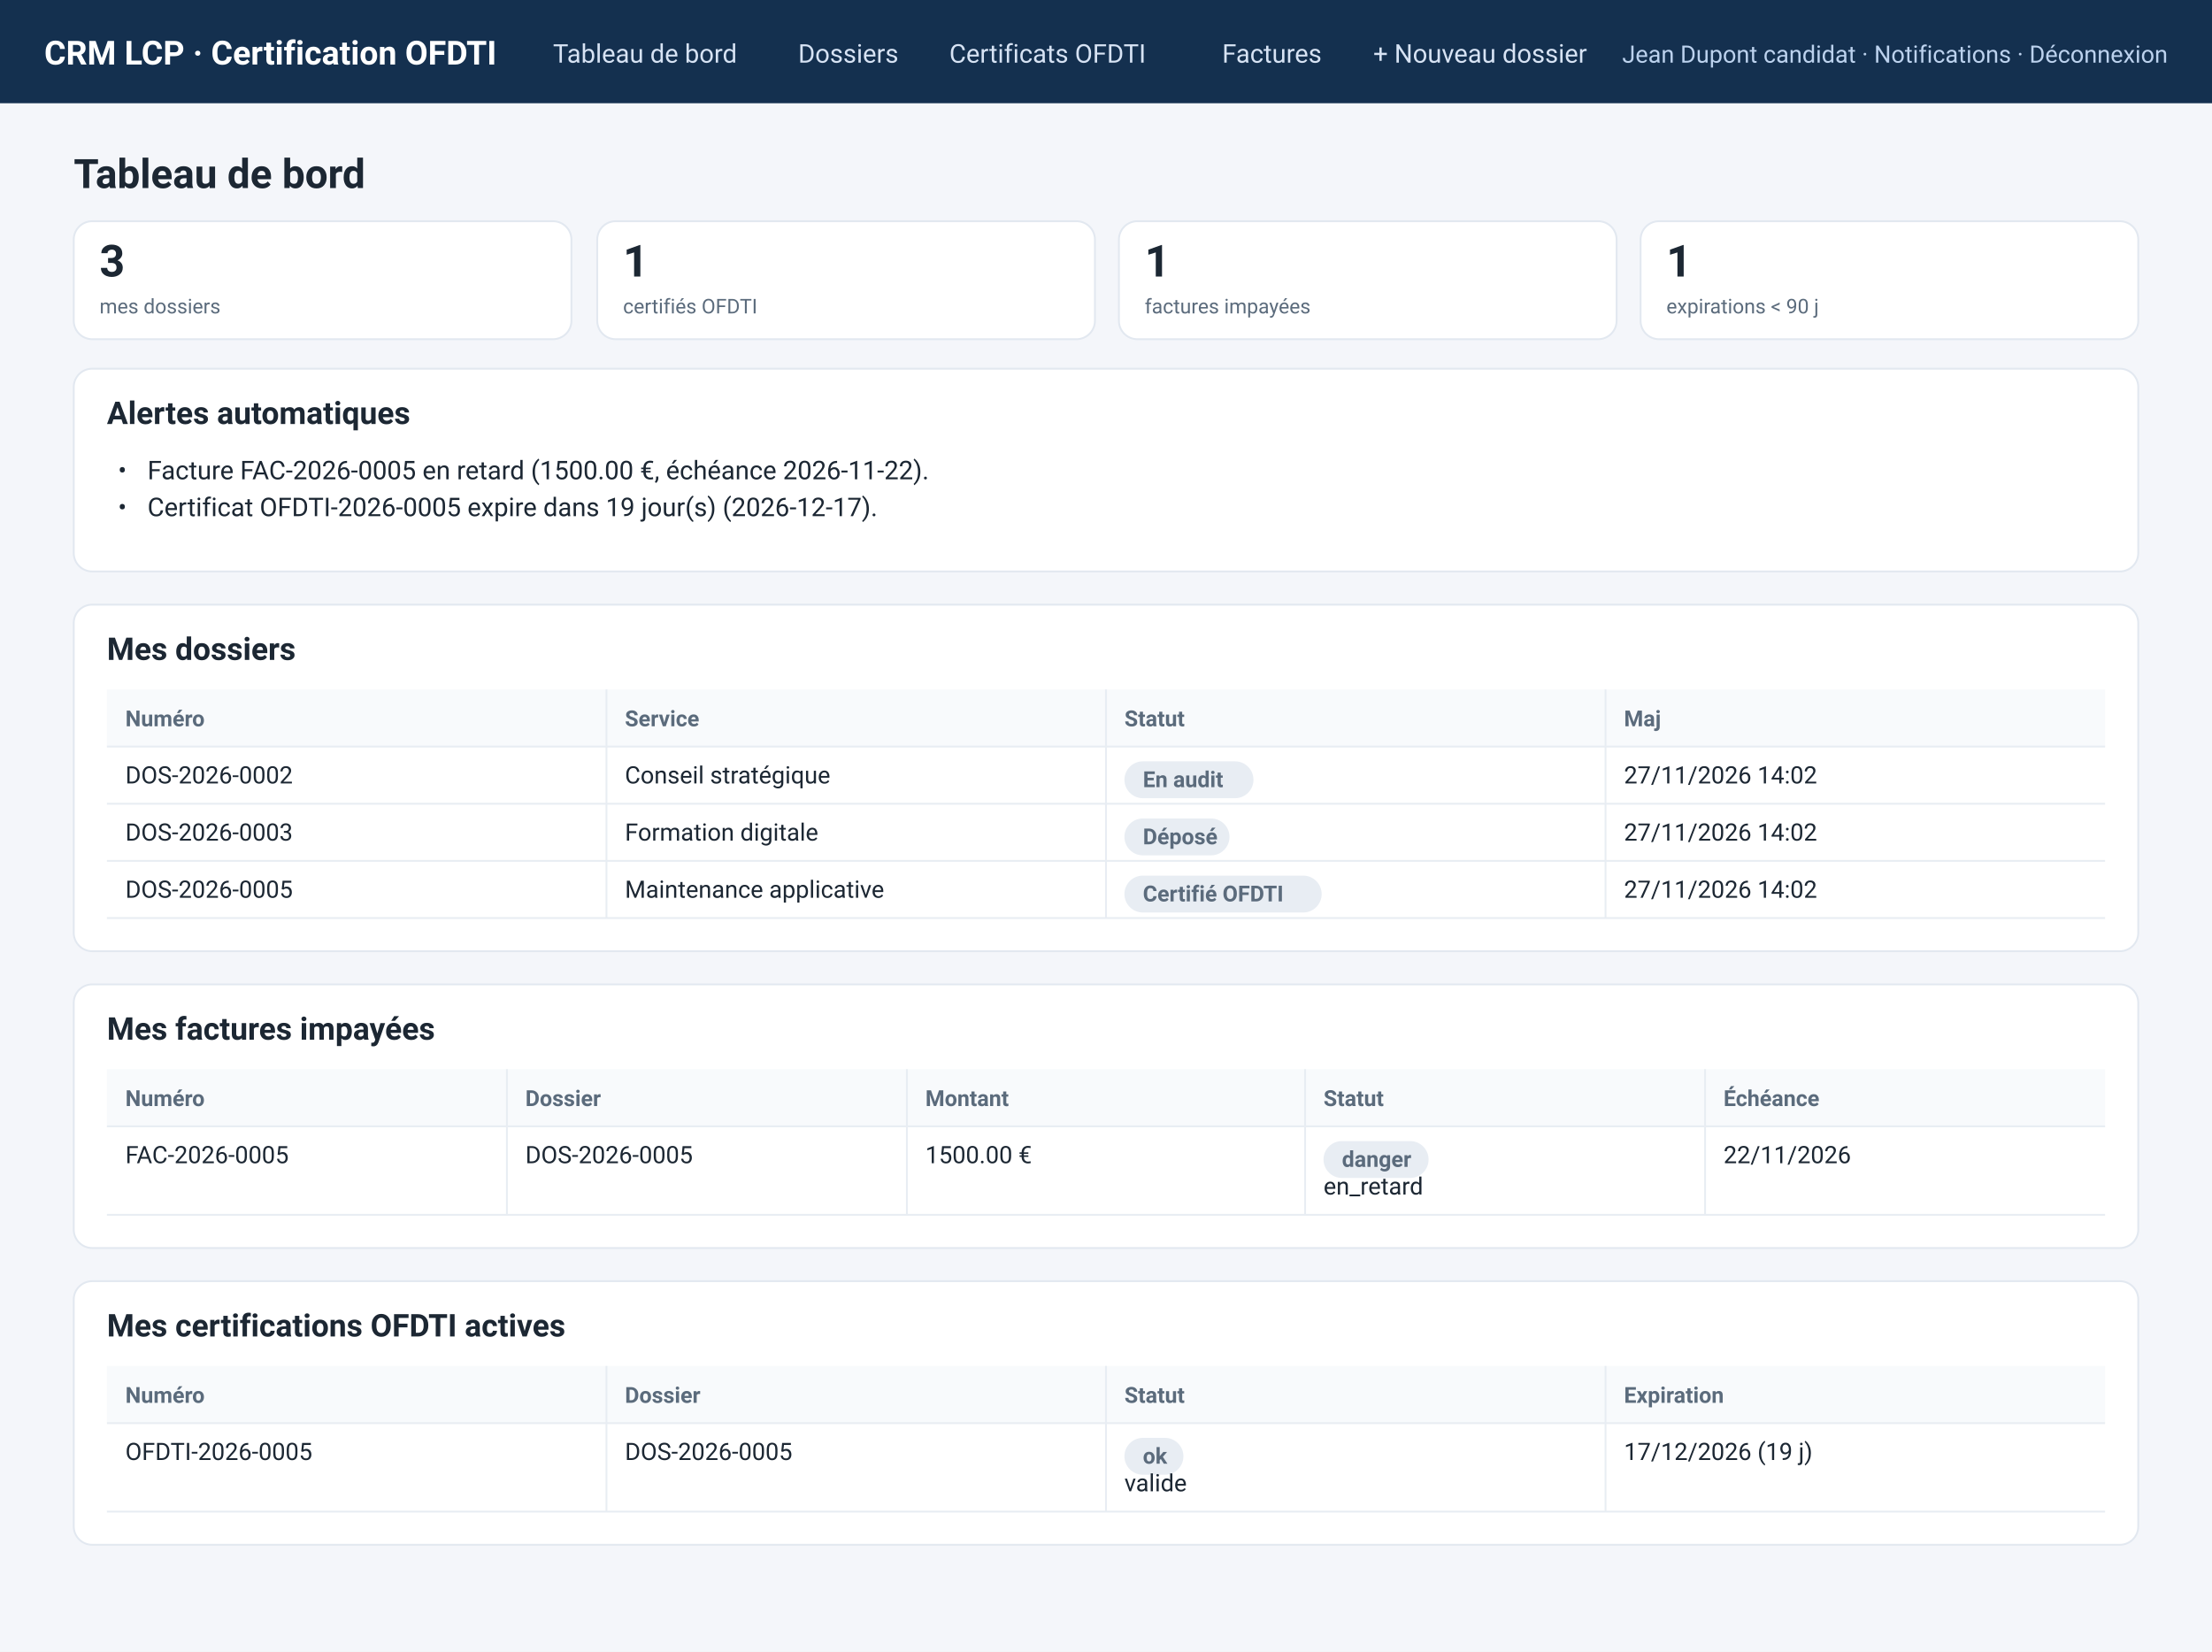
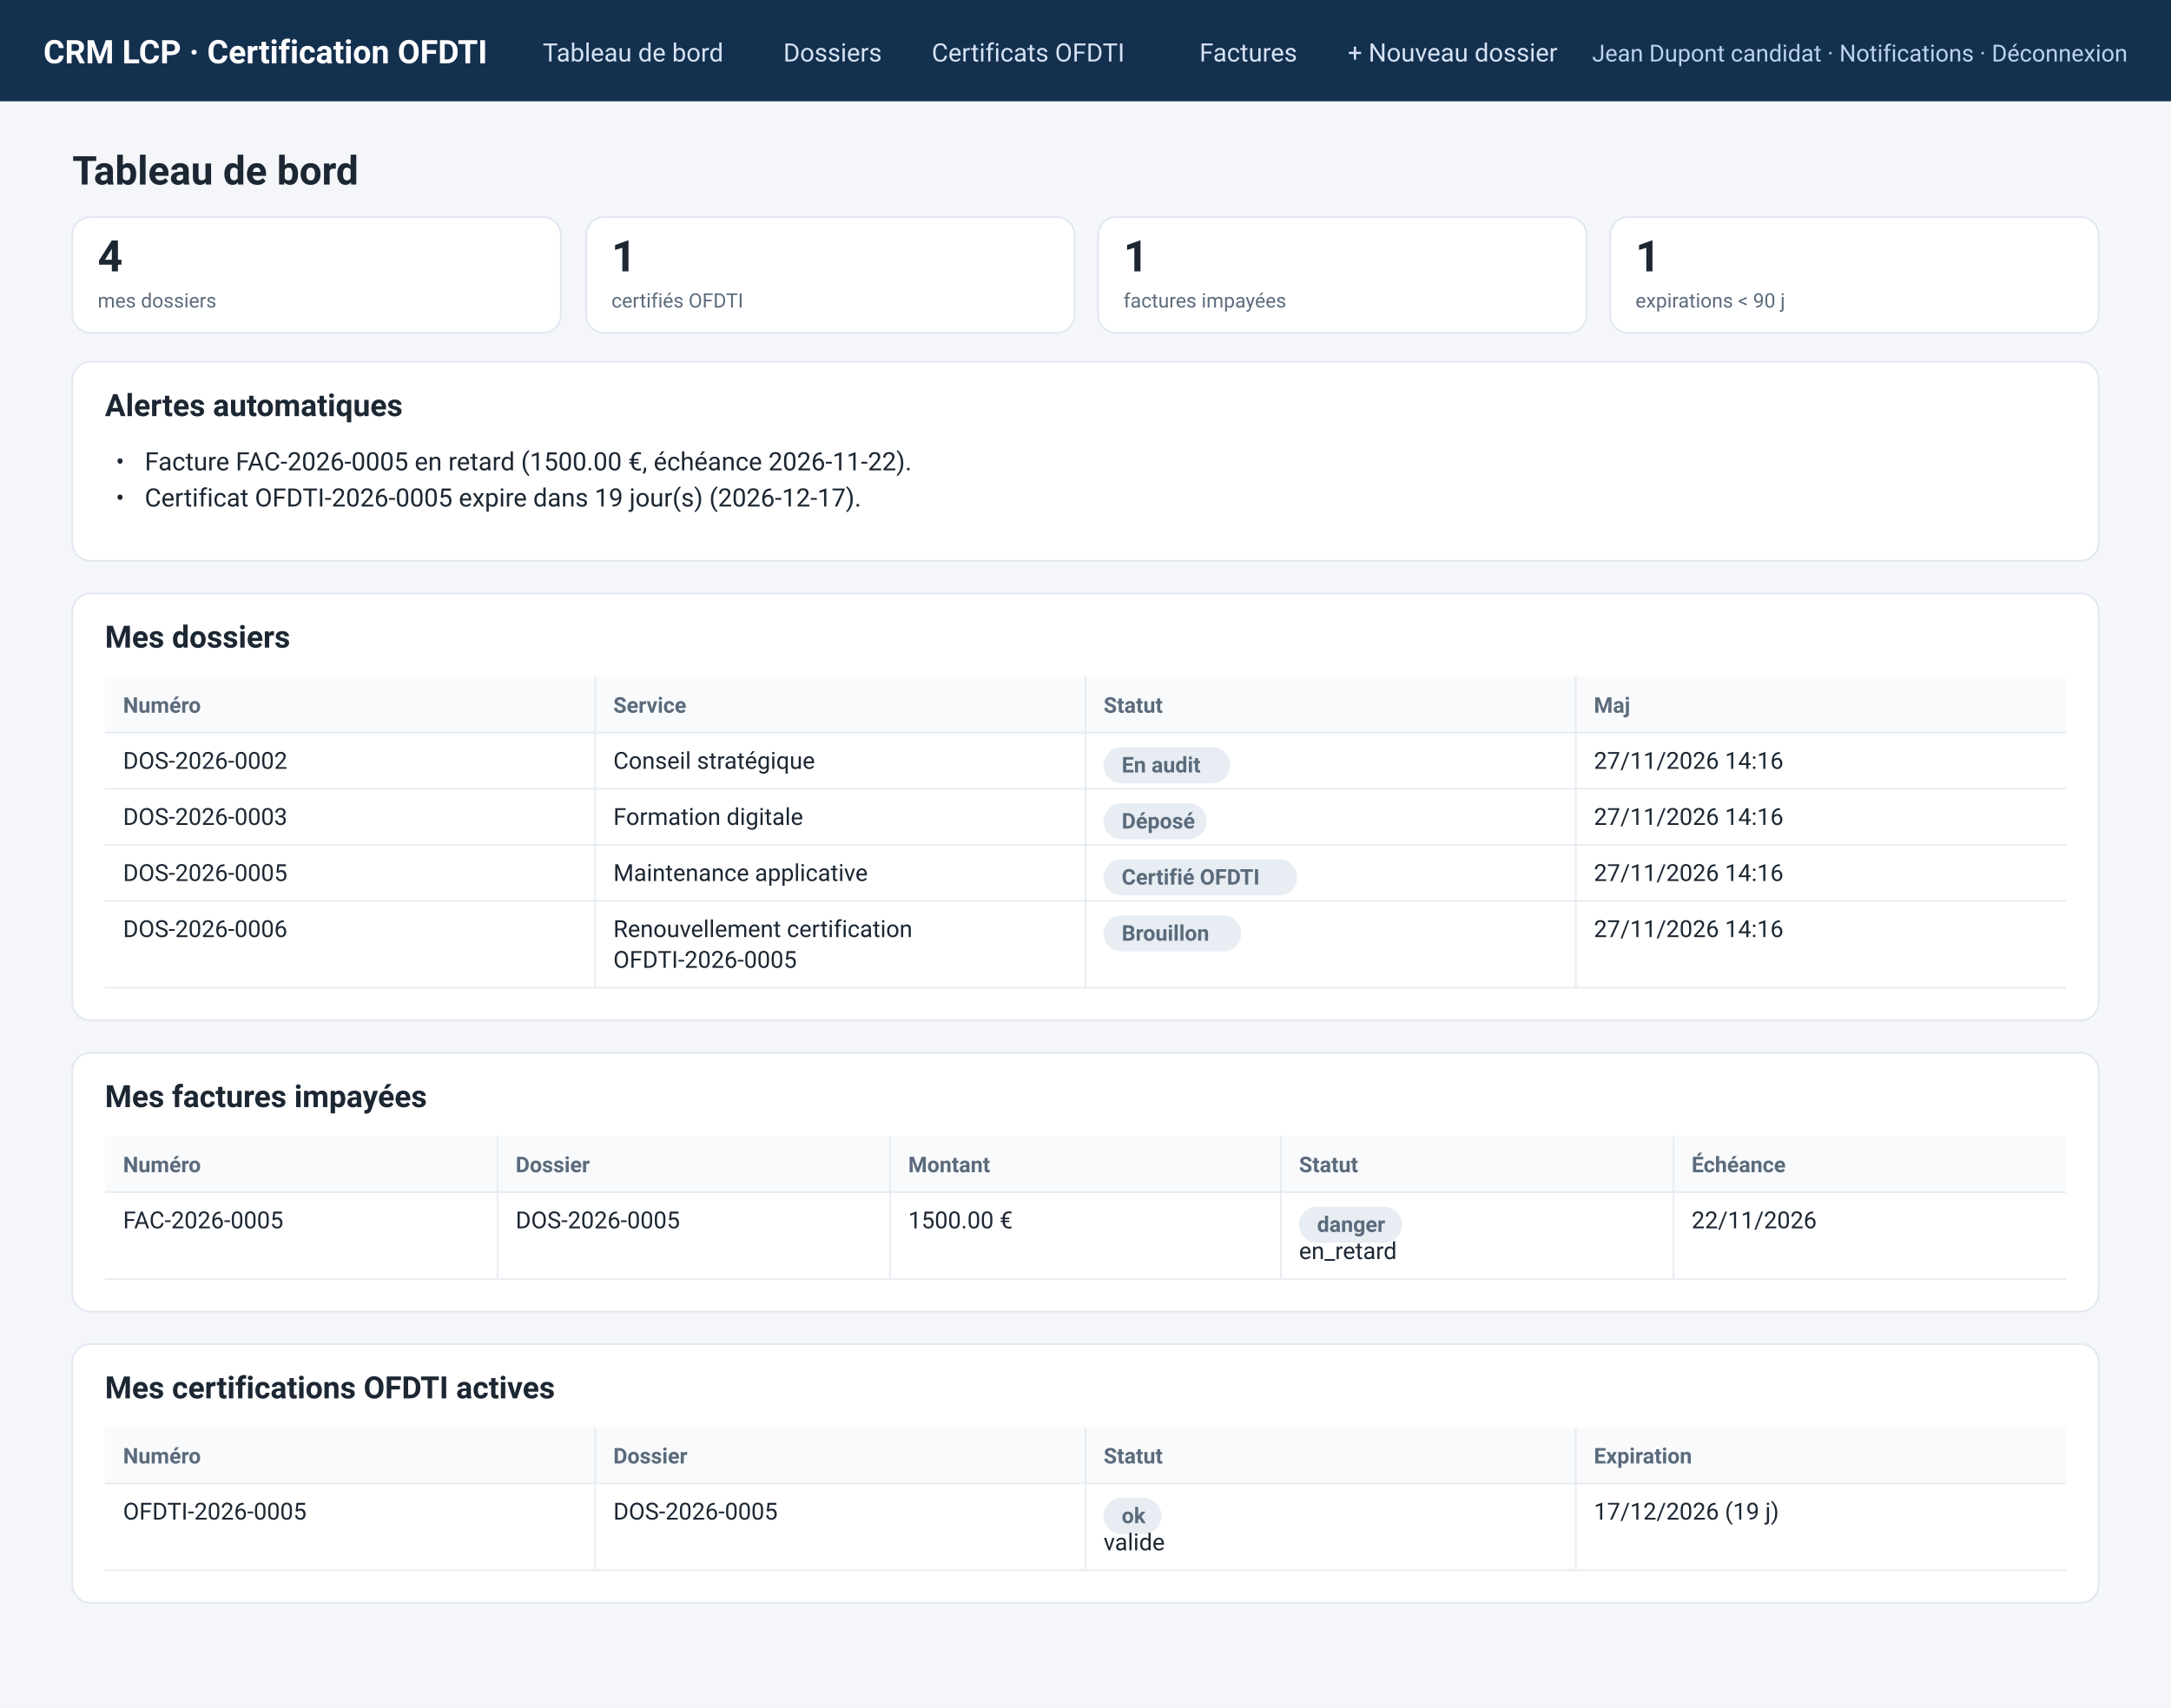
- <svg xmlns="http://www.w3.org/2000/svg" width="1200" height="896" viewBox="0 0 1200 896">
-   <rect width="1200" height="896" fill="#f4f6fa" />
+ <svg xmlns="http://www.w3.org/2000/svg" width="1200" height="944" viewBox="0 0 1200 944">
+   <rect width="1200" height="944" fill="#f4f6fa" />
  <rect x="0" y="0" width="1200" height="56" fill="#14304f" rx="0" />
  <text x="24" y="35" font-size="18" fill="#ffffff" font-weight="bold" font-family="Segoe UI, Roboto, Helvetica, Arial, sans-serif" text-anchor="start">CRM LCP · Certification OFDTI</text>
  <text x="300" y="34" font-size="14" fill="#d7e3f4" font-weight="normal" font-family="Segoe UI, Roboto, Helvetica, Arial, sans-serif" text-anchor="start">Tableau de bord</text>
  <text x="433" y="34" font-size="14" fill="#d7e3f4" font-weight="normal" font-family="Segoe UI, Roboto, Helvetica, Arial, sans-serif" text-anchor="start">Dossiers</text>
  <text x="515" y="34" font-size="14" fill="#d7e3f4" font-weight="normal" font-family="Segoe UI, Roboto, Helvetica, Arial, sans-serif" text-anchor="start">Certificats OFDTI</text>
  <text x="663" y="34" font-size="14" fill="#d7e3f4" font-weight="normal" font-family="Segoe UI, Roboto, Helvetica, Arial, sans-serif" text-anchor="start">Factures</text>
  <text x="745" y="34" font-size="14" fill="#d7e3f4" font-weight="normal" font-family="Segoe UI, Roboto, Helvetica, Arial, sans-serif" text-anchor="start">+ Nouveau dossier</text>
  <text x="1176" y="34" font-size="13" fill="#bcd2ee" font-weight="normal" font-family="Segoe UI, Roboto, Helvetica, Arial, sans-serif" text-anchor="end">Jean Dupont candidat · Notifications · Déconnexion</text>
  <text x="40" y="102" font-size="22" fill="#1c2733" font-weight="bold" font-family="Segoe UI, Roboto, Helvetica, Arial, sans-serif" text-anchor="start">Tableau de bord</text>
  <rect x="40" y="120" width="270" height="64" fill="#ffffff" rx="10" stroke="#e2e8f0" stroke-width="1" />
-   <text x="54" y="150" font-size="24" fill="#1c2733" font-weight="bold" font-family="Segoe UI, Roboto, Helvetica, Arial, sans-serif" text-anchor="start">3</text>
+   <text x="54" y="150" font-size="24" fill="#1c2733" font-weight="bold" font-family="Segoe UI, Roboto, Helvetica, Arial, sans-serif" text-anchor="start">4</text>
  <text x="54" y="170" font-size="11" fill="#5b6b7c" font-weight="normal" font-family="Segoe UI, Roboto, Helvetica, Arial, sans-serif" text-anchor="start">mes dossiers</text>
  <rect x="324" y="120" width="270" height="64" fill="#ffffff" rx="10" stroke="#e2e8f0" stroke-width="1" />
  <text x="338" y="150" font-size="24" fill="#1c2733" font-weight="bold" font-family="Segoe UI, Roboto, Helvetica, Arial, sans-serif" text-anchor="start">1</text>
  <text x="338" y="170" font-size="11" fill="#5b6b7c" font-weight="normal" font-family="Segoe UI, Roboto, Helvetica, Arial, sans-serif" text-anchor="start">certifiés OFDTI</text>
  <rect x="607" y="120" width="270" height="64" fill="#ffffff" rx="10" stroke="#e2e8f0" stroke-width="1" />
  <text x="621" y="150" font-size="24" fill="#1c2733" font-weight="bold" font-family="Segoe UI, Roboto, Helvetica, Arial, sans-serif" text-anchor="start">1</text>
  <text x="621" y="170" font-size="11" fill="#5b6b7c" font-weight="normal" font-family="Segoe UI, Roboto, Helvetica, Arial, sans-serif" text-anchor="start">factures impayées</text>
  <rect x="890" y="120" width="270" height="64" fill="#ffffff" rx="10" stroke="#e2e8f0" stroke-width="1" />
  <text x="904" y="150" font-size="24" fill="#1c2733" font-weight="bold" font-family="Segoe UI, Roboto, Helvetica, Arial, sans-serif" text-anchor="start">1</text>
  <text x="904" y="170" font-size="11" fill="#5b6b7c" font-weight="normal" font-family="Segoe UI, Roboto, Helvetica, Arial, sans-serif" text-anchor="start">expirations &lt; 90 j</text>
  <rect x="40" y="200" width="1120" height="110" fill="#ffffff" rx="10" stroke="#e2e8f0" stroke-width="1" />
  <text x="58" y="230" font-size="17" fill="#1c2733" font-weight="bold" font-family="Segoe UI, Roboto, Helvetica, Arial, sans-serif" text-anchor="start">Alertes automatiques</text>
  <text x="64" y="260" font-size="14" fill="#1c2733" font-weight="normal" font-family="Segoe UI, Roboto, Helvetica, Arial, sans-serif" text-anchor="start">•</text>
  <text x="80" y="260" font-size="14" fill="#1c2733" font-weight="normal" font-family="Segoe UI, Roboto, Helvetica, Arial, sans-serif" text-anchor="start">Facture FAC-2026-0005 en retard (1500.00 €, échéance 2026-11-22).</text>
  <text x="64" y="280" font-size="14" fill="#1c2733" font-weight="normal" font-family="Segoe UI, Roboto, Helvetica, Arial, sans-serif" text-anchor="start">•</text>
  <text x="80" y="280" font-size="14" fill="#1c2733" font-weight="normal" font-family="Segoe UI, Roboto, Helvetica, Arial, sans-serif" text-anchor="start">Certificat OFDTI-2026-0005 expire dans 19 jour(s) (2026-12-17).</text>
-   <rect x="40" y="328" width="1120" height="188" fill="#ffffff" rx="10" stroke="#e2e8f0" stroke-width="1" />
+   <rect x="40" y="328" width="1120" height="236" fill="#ffffff" rx="10" stroke="#e2e8f0" stroke-width="1" />
  <text x="58" y="358" font-size="17" fill="#1c2733" font-weight="bold" font-family="Segoe UI, Roboto, Helvetica, Arial, sans-serif" text-anchor="start">Mes dossiers</text>
  <rect x="58" y="374" width="1084" height="31" fill="#f8fafc" rx="0" />
  <text x="68" y="394" font-size="12" fill="#5b6b7c" font-weight="bold" font-family="Segoe UI, Roboto, Helvetica, Arial, sans-serif" text-anchor="start">Numéro</text>
  <text x="339" y="394" font-size="12" fill="#5b6b7c" font-weight="bold" font-family="Segoe UI, Roboto, Helvetica, Arial, sans-serif" text-anchor="start">Service</text>
  <line x1="329" y1="374" x2="329" y2="405" stroke="#e8edf3" stroke-width="1" />
  <text x="610" y="394" font-size="12" fill="#5b6b7c" font-weight="bold" font-family="Segoe UI, Roboto, Helvetica, Arial, sans-serif" text-anchor="start">Statut</text>
  <line x1="600" y1="374" x2="600" y2="405" stroke="#e8edf3" stroke-width="1" />
  <text x="881" y="394" font-size="12" fill="#5b6b7c" font-weight="bold" font-family="Segoe UI, Roboto, Helvetica, Arial, sans-serif" text-anchor="start">Maj</text>
  <line x1="871" y1="374" x2="871" y2="405" stroke="#e8edf3" stroke-width="1" />
  <line x1="58" y1="405" x2="1142" y2="405" stroke="#e8edf3" stroke-width="1" />
  <text x="68" y="425" font-size="13" fill="#1c2733" font-weight="normal" font-family="Segoe UI, Roboto, Helvetica, Arial, sans-serif" text-anchor="start">DOS-2026-0002</text>
  <text x="339" y="425" font-size="13" fill="#1c2733" font-weight="normal" font-family="Segoe UI, Roboto, Helvetica, Arial, sans-serif" text-anchor="start">Conseil stratégique</text>
  <line x1="329" y1="405" x2="329" y2="436" stroke="#e8edf3" stroke-width="1" />
  <rect x="610" y="413" width="70" height="20" fill="#e8edf3" rx="10" />
  <text x="620" y="427" font-size="12" fill="#5b6b7c" font-weight="bold" font-family="Segoe UI, Roboto, Helvetica, Arial, sans-serif" text-anchor="start">En audit</text>
  <line x1="600" y1="405" x2="600" y2="436" stroke="#e8edf3" stroke-width="1" />
-   <text x="881" y="425" font-size="13" fill="#1c2733" font-weight="normal" font-family="Segoe UI, Roboto, Helvetica, Arial, sans-serif" text-anchor="start">27/11/2026 14:02</text>
+   <text x="881" y="425" font-size="13" fill="#1c2733" font-weight="normal" font-family="Segoe UI, Roboto, Helvetica, Arial, sans-serif" text-anchor="start">27/11/2026 14:16</text>
  <line x1="871" y1="405" x2="871" y2="436" stroke="#e8edf3" stroke-width="1" />
  <line x1="58" y1="436" x2="1142" y2="436" stroke="#e8edf3" stroke-width="1" />
  <text x="68" y="456" font-size="13" fill="#1c2733" font-weight="normal" font-family="Segoe UI, Roboto, Helvetica, Arial, sans-serif" text-anchor="start">DOS-2026-0003</text>
  <text x="339" y="456" font-size="13" fill="#1c2733" font-weight="normal" font-family="Segoe UI, Roboto, Helvetica, Arial, sans-serif" text-anchor="start">Formation digitale</text>
  <line x1="329" y1="436" x2="329" y2="467" stroke="#e8edf3" stroke-width="1" />
  <rect x="610" y="444" width="57" height="20" fill="#e8edf3" rx="10" />
  <text x="620" y="458" font-size="12" fill="#5b6b7c" font-weight="bold" font-family="Segoe UI, Roboto, Helvetica, Arial, sans-serif" text-anchor="start">Déposé</text>
  <line x1="600" y1="436" x2="600" y2="467" stroke="#e8edf3" stroke-width="1" />
-   <text x="881" y="456" font-size="13" fill="#1c2733" font-weight="normal" font-family="Segoe UI, Roboto, Helvetica, Arial, sans-serif" text-anchor="start">27/11/2026 14:02</text>
+   <text x="881" y="456" font-size="13" fill="#1c2733" font-weight="normal" font-family="Segoe UI, Roboto, Helvetica, Arial, sans-serif" text-anchor="start">27/11/2026 14:16</text>
  <line x1="871" y1="436" x2="871" y2="467" stroke="#e8edf3" stroke-width="1" />
  <line x1="58" y1="467" x2="1142" y2="467" stroke="#e8edf3" stroke-width="1" />
  <text x="68" y="487" font-size="13" fill="#1c2733" font-weight="normal" font-family="Segoe UI, Roboto, Helvetica, Arial, sans-serif" text-anchor="start">DOS-2026-0005</text>
  <text x="339" y="487" font-size="13" fill="#1c2733" font-weight="normal" font-family="Segoe UI, Roboto, Helvetica, Arial, sans-serif" text-anchor="start">Maintenance applicative</text>
  <line x1="329" y1="467" x2="329" y2="498" stroke="#e8edf3" stroke-width="1" />
  <rect x="610" y="475" width="107" height="20" fill="#e8edf3" rx="10" />
  <text x="620" y="489" font-size="12" fill="#5b6b7c" font-weight="bold" font-family="Segoe UI, Roboto, Helvetica, Arial, sans-serif" text-anchor="start">Certifié OFDTI</text>
  <line x1="600" y1="467" x2="600" y2="498" stroke="#e8edf3" stroke-width="1" />
-   <text x="881" y="487" font-size="13" fill="#1c2733" font-weight="normal" font-family="Segoe UI, Roboto, Helvetica, Arial, sans-serif" text-anchor="start">27/11/2026 14:02</text>
+   <text x="881" y="487" font-size="13" fill="#1c2733" font-weight="normal" font-family="Segoe UI, Roboto, Helvetica, Arial, sans-serif" text-anchor="start">27/11/2026 14:16</text>
  <line x1="871" y1="467" x2="871" y2="498" stroke="#e8edf3" stroke-width="1" />
  <line x1="58" y1="498" x2="1142" y2="498" stroke="#e8edf3" stroke-width="1" />
-   <rect x="40" y="534" width="1120" height="143" fill="#ffffff" rx="10" stroke="#e2e8f0" stroke-width="1" />
-   <text x="58" y="564" font-size="17" fill="#1c2733" font-weight="bold" font-family="Segoe UI, Roboto, Helvetica, Arial, sans-serif" text-anchor="start">Mes factures impayées</text>
-   <rect x="58" y="580" width="1084" height="31" fill="#f8fafc" rx="0" />
-   <text x="68" y="600" font-size="12" fill="#5b6b7c" font-weight="bold" font-family="Segoe UI, Roboto, Helvetica, Arial, sans-serif" text-anchor="start">Numéro</text>
-   <text x="285" y="600" font-size="12" fill="#5b6b7c" font-weight="bold" font-family="Segoe UI, Roboto, Helvetica, Arial, sans-serif" text-anchor="start">Dossier</text>
-   <line x1="275" y1="580" x2="275" y2="611" stroke="#e8edf3" stroke-width="1" />
-   <text x="502" y="600" font-size="12" fill="#5b6b7c" font-weight="bold" font-family="Segoe UI, Roboto, Helvetica, Arial, sans-serif" text-anchor="start">Montant</text>
-   <line x1="492" y1="580" x2="492" y2="611" stroke="#e8edf3" stroke-width="1" />
-   <text x="718" y="600" font-size="12" fill="#5b6b7c" font-weight="bold" font-family="Segoe UI, Roboto, Helvetica, Arial, sans-serif" text-anchor="start">Statut</text>
-   <line x1="708" y1="580" x2="708" y2="611" stroke="#e8edf3" stroke-width="1" />
-   <text x="935" y="600" font-size="12" fill="#5b6b7c" font-weight="bold" font-family="Segoe UI, Roboto, Helvetica, Arial, sans-serif" text-anchor="start">Échéance</text>
-   <line x1="925" y1="580" x2="925" y2="611" stroke="#e8edf3" stroke-width="1" />
-   <line x1="58" y1="611" x2="1142" y2="611" stroke="#e8edf3" stroke-width="1" />
-   <text x="68" y="631" font-size="13" fill="#1c2733" font-weight="normal" font-family="Segoe UI, Roboto, Helvetica, Arial, sans-serif" text-anchor="start">FAC-2026-0005</text>
-   <text x="285" y="631" font-size="13" fill="#1c2733" font-weight="normal" font-family="Segoe UI, Roboto, Helvetica, Arial, sans-serif" text-anchor="start">DOS-2026-0005</text>
-   <line x1="275" y1="611" x2="275" y2="659" stroke="#e8edf3" stroke-width="1" />
-   <text x="502" y="631" font-size="13" fill="#1c2733" font-weight="normal" font-family="Segoe UI, Roboto, Helvetica, Arial, sans-serif" text-anchor="start">1500.00 €</text>
-   <line x1="492" y1="611" x2="492" y2="659" stroke="#e8edf3" stroke-width="1" />
-   <rect x="718" y="619" width="57" height="20" fill="#e8edf3" rx="10" />
-   <text x="728" y="633" font-size="12" fill="#5b6b7c" font-weight="bold" font-family="Segoe UI, Roboto, Helvetica, Arial, sans-serif" text-anchor="start">danger</text>
-   <text x="718" y="648" font-size="13" fill="#1c2733" font-weight="normal" font-family="Segoe UI, Roboto, Helvetica, Arial, sans-serif" text-anchor="start">en_retard</text>
-   <line x1="708" y1="611" x2="708" y2="659" stroke="#e8edf3" stroke-width="1" />
-   <text x="935" y="631" font-size="13" fill="#1c2733" font-weight="normal" font-family="Segoe UI, Roboto, Helvetica, Arial, sans-serif" text-anchor="start">22/11/2026</text>
-   <line x1="925" y1="611" x2="925" y2="659" stroke="#e8edf3" stroke-width="1" />
+   <text x="68" y="518" font-size="13" fill="#1c2733" font-weight="normal" font-family="Segoe UI, Roboto, Helvetica, Arial, sans-serif" text-anchor="start">DOS-2026-0006</text>
+   <text x="339" y="518" font-size="13" fill="#1c2733" font-weight="normal" font-family="Segoe UI, Roboto, Helvetica, Arial, sans-serif" text-anchor="start">Renouvellement certification</text>
+   <text x="339" y="535" font-size="13" fill="#1c2733" font-weight="normal" font-family="Segoe UI, Roboto, Helvetica, Arial, sans-serif" text-anchor="start">OFDTI-2026-0005</text>
+   <line x1="329" y1="498" x2="329" y2="546" stroke="#e8edf3" stroke-width="1" />
+   <rect x="610" y="506" width="76" height="20" fill="#e8edf3" rx="10" />
+   <text x="620" y="520" font-size="12" fill="#5b6b7c" font-weight="bold" font-family="Segoe UI, Roboto, Helvetica, Arial, sans-serif" text-anchor="start">Brouillon</text>
+   <line x1="600" y1="498" x2="600" y2="546" stroke="#e8edf3" stroke-width="1" />
+   <text x="881" y="518" font-size="13" fill="#1c2733" font-weight="normal" font-family="Segoe UI, Roboto, Helvetica, Arial, sans-serif" text-anchor="start">27/11/2026 14:16</text>
+   <line x1="871" y1="498" x2="871" y2="546" stroke="#e8edf3" stroke-width="1" />
+   <line x1="58" y1="546" x2="1142" y2="546" stroke="#e8edf3" stroke-width="1" />
+   <rect x="40" y="582" width="1120" height="143" fill="#ffffff" rx="10" stroke="#e2e8f0" stroke-width="1" />
+   <text x="58" y="612" font-size="17" fill="#1c2733" font-weight="bold" font-family="Segoe UI, Roboto, Helvetica, Arial, sans-serif" text-anchor="start">Mes factures impayées</text>
+   <rect x="58" y="628" width="1084" height="31" fill="#f8fafc" rx="0" />
+   <text x="68" y="648" font-size="12" fill="#5b6b7c" font-weight="bold" font-family="Segoe UI, Roboto, Helvetica, Arial, sans-serif" text-anchor="start">Numéro</text>
+   <text x="285" y="648" font-size="12" fill="#5b6b7c" font-weight="bold" font-family="Segoe UI, Roboto, Helvetica, Arial, sans-serif" text-anchor="start">Dossier</text>
+   <line x1="275" y1="628" x2="275" y2="659" stroke="#e8edf3" stroke-width="1" />
+   <text x="502" y="648" font-size="12" fill="#5b6b7c" font-weight="bold" font-family="Segoe UI, Roboto, Helvetica, Arial, sans-serif" text-anchor="start">Montant</text>
+   <line x1="492" y1="628" x2="492" y2="659" stroke="#e8edf3" stroke-width="1" />
+   <text x="718" y="648" font-size="12" fill="#5b6b7c" font-weight="bold" font-family="Segoe UI, Roboto, Helvetica, Arial, sans-serif" text-anchor="start">Statut</text>
+   <line x1="708" y1="628" x2="708" y2="659" stroke="#e8edf3" stroke-width="1" />
+   <text x="935" y="648" font-size="12" fill="#5b6b7c" font-weight="bold" font-family="Segoe UI, Roboto, Helvetica, Arial, sans-serif" text-anchor="start">Échéance</text>
+   <line x1="925" y1="628" x2="925" y2="659" stroke="#e8edf3" stroke-width="1" />
  <line x1="58" y1="659" x2="1142" y2="659" stroke="#e8edf3" stroke-width="1" />
-   <rect x="40" y="695" width="1120" height="143" fill="#ffffff" rx="10" stroke="#e2e8f0" stroke-width="1" />
-   <text x="58" y="725" font-size="17" fill="#1c2733" font-weight="bold" font-family="Segoe UI, Roboto, Helvetica, Arial, sans-serif" text-anchor="start">Mes certifications OFDTI actives</text>
-   <rect x="58" y="741" width="1084" height="31" fill="#f8fafc" rx="0" />
-   <text x="68" y="761" font-size="12" fill="#5b6b7c" font-weight="bold" font-family="Segoe UI, Roboto, Helvetica, Arial, sans-serif" text-anchor="start">Numéro</text>
-   <text x="339" y="761" font-size="12" fill="#5b6b7c" font-weight="bold" font-family="Segoe UI, Roboto, Helvetica, Arial, sans-serif" text-anchor="start">Dossier</text>
-   <line x1="329" y1="741" x2="329" y2="772" stroke="#e8edf3" stroke-width="1" />
-   <text x="610" y="761" font-size="12" fill="#5b6b7c" font-weight="bold" font-family="Segoe UI, Roboto, Helvetica, Arial, sans-serif" text-anchor="start">Statut</text>
-   <line x1="600" y1="741" x2="600" y2="772" stroke="#e8edf3" stroke-width="1" />
-   <text x="881" y="761" font-size="12" fill="#5b6b7c" font-weight="bold" font-family="Segoe UI, Roboto, Helvetica, Arial, sans-serif" text-anchor="start">Expiration</text>
-   <line x1="871" y1="741" x2="871" y2="772" stroke="#e8edf3" stroke-width="1" />
-   <line x1="58" y1="772" x2="1142" y2="772" stroke="#e8edf3" stroke-width="1" />
-   <text x="68" y="792" font-size="13" fill="#1c2733" font-weight="normal" font-family="Segoe UI, Roboto, Helvetica, Arial, sans-serif" text-anchor="start">OFDTI-2026-0005</text>
-   <text x="339" y="792" font-size="13" fill="#1c2733" font-weight="normal" font-family="Segoe UI, Roboto, Helvetica, Arial, sans-serif" text-anchor="start">DOS-2026-0005</text>
-   <line x1="329" y1="772" x2="329" y2="820" stroke="#e8edf3" stroke-width="1" />
-   <rect x="610" y="780" width="32" height="20" fill="#e8edf3" rx="10" />
-   <text x="620" y="794" font-size="12" fill="#5b6b7c" font-weight="bold" font-family="Segoe UI, Roboto, Helvetica, Arial, sans-serif" text-anchor="start">ok</text>
-   <text x="610" y="809" font-size="13" fill="#1c2733" font-weight="normal" font-family="Segoe UI, Roboto, Helvetica, Arial, sans-serif" text-anchor="start">valide</text>
-   <line x1="600" y1="772" x2="600" y2="820" stroke="#e8edf3" stroke-width="1" />
-   <text x="881" y="792" font-size="13" fill="#1c2733" font-weight="normal" font-family="Segoe UI, Roboto, Helvetica, Arial, sans-serif" text-anchor="start">17/12/2026 (19 j)</text>
-   <line x1="871" y1="772" x2="871" y2="820" stroke="#e8edf3" stroke-width="1" />
+   <text x="68" y="679" font-size="13" fill="#1c2733" font-weight="normal" font-family="Segoe UI, Roboto, Helvetica, Arial, sans-serif" text-anchor="start">FAC-2026-0005</text>
+   <text x="285" y="679" font-size="13" fill="#1c2733" font-weight="normal" font-family="Segoe UI, Roboto, Helvetica, Arial, sans-serif" text-anchor="start">DOS-2026-0005</text>
+   <line x1="275" y1="659" x2="275" y2="707" stroke="#e8edf3" stroke-width="1" />
+   <text x="502" y="679" font-size="13" fill="#1c2733" font-weight="normal" font-family="Segoe UI, Roboto, Helvetica, Arial, sans-serif" text-anchor="start">1500.00 €</text>
+   <line x1="492" y1="659" x2="492" y2="707" stroke="#e8edf3" stroke-width="1" />
+   <rect x="718" y="667" width="57" height="20" fill="#e8edf3" rx="10" />
+   <text x="728" y="681" font-size="12" fill="#5b6b7c" font-weight="bold" font-family="Segoe UI, Roboto, Helvetica, Arial, sans-serif" text-anchor="start">danger</text>
+   <text x="718" y="696" font-size="13" fill="#1c2733" font-weight="normal" font-family="Segoe UI, Roboto, Helvetica, Arial, sans-serif" text-anchor="start">en_retard</text>
+   <line x1="708" y1="659" x2="708" y2="707" stroke="#e8edf3" stroke-width="1" />
+   <text x="935" y="679" font-size="13" fill="#1c2733" font-weight="normal" font-family="Segoe UI, Roboto, Helvetica, Arial, sans-serif" text-anchor="start">22/11/2026</text>
+   <line x1="925" y1="659" x2="925" y2="707" stroke="#e8edf3" stroke-width="1" />
+   <line x1="58" y1="707" x2="1142" y2="707" stroke="#e8edf3" stroke-width="1" />
+   <rect x="40" y="743" width="1120" height="143" fill="#ffffff" rx="10" stroke="#e2e8f0" stroke-width="1" />
+   <text x="58" y="773" font-size="17" fill="#1c2733" font-weight="bold" font-family="Segoe UI, Roboto, Helvetica, Arial, sans-serif" text-anchor="start">Mes certifications OFDTI actives</text>
+   <rect x="58" y="789" width="1084" height="31" fill="#f8fafc" rx="0" />
+   <text x="68" y="809" font-size="12" fill="#5b6b7c" font-weight="bold" font-family="Segoe UI, Roboto, Helvetica, Arial, sans-serif" text-anchor="start">Numéro</text>
+   <text x="339" y="809" font-size="12" fill="#5b6b7c" font-weight="bold" font-family="Segoe UI, Roboto, Helvetica, Arial, sans-serif" text-anchor="start">Dossier</text>
+   <line x1="329" y1="789" x2="329" y2="820" stroke="#e8edf3" stroke-width="1" />
+   <text x="610" y="809" font-size="12" fill="#5b6b7c" font-weight="bold" font-family="Segoe UI, Roboto, Helvetica, Arial, sans-serif" text-anchor="start">Statut</text>
+   <line x1="600" y1="789" x2="600" y2="820" stroke="#e8edf3" stroke-width="1" />
+   <text x="881" y="809" font-size="12" fill="#5b6b7c" font-weight="bold" font-family="Segoe UI, Roboto, Helvetica, Arial, sans-serif" text-anchor="start">Expiration</text>
+   <line x1="871" y1="789" x2="871" y2="820" stroke="#e8edf3" stroke-width="1" />
  <line x1="58" y1="820" x2="1142" y2="820" stroke="#e8edf3" stroke-width="1" />
+   <text x="68" y="840" font-size="13" fill="#1c2733" font-weight="normal" font-family="Segoe UI, Roboto, Helvetica, Arial, sans-serif" text-anchor="start">OFDTI-2026-0005</text>
+   <text x="339" y="840" font-size="13" fill="#1c2733" font-weight="normal" font-family="Segoe UI, Roboto, Helvetica, Arial, sans-serif" text-anchor="start">DOS-2026-0005</text>
+   <line x1="329" y1="820" x2="329" y2="868" stroke="#e8edf3" stroke-width="1" />
+   <rect x="610" y="828" width="32" height="20" fill="#e8edf3" rx="10" />
+   <text x="620" y="842" font-size="12" fill="#5b6b7c" font-weight="bold" font-family="Segoe UI, Roboto, Helvetica, Arial, sans-serif" text-anchor="start">ok</text>
+   <text x="610" y="857" font-size="13" fill="#1c2733" font-weight="normal" font-family="Segoe UI, Roboto, Helvetica, Arial, sans-serif" text-anchor="start">valide</text>
+   <line x1="600" y1="820" x2="600" y2="868" stroke="#e8edf3" stroke-width="1" />
+   <text x="881" y="840" font-size="13" fill="#1c2733" font-weight="normal" font-family="Segoe UI, Roboto, Helvetica, Arial, sans-serif" text-anchor="start">17/12/2026 (19 j)</text>
+   <line x1="871" y1="820" x2="871" y2="868" stroke="#e8edf3" stroke-width="1" />
+   <line x1="58" y1="868" x2="1142" y2="868" stroke="#e8edf3" stroke-width="1" />
</svg>
